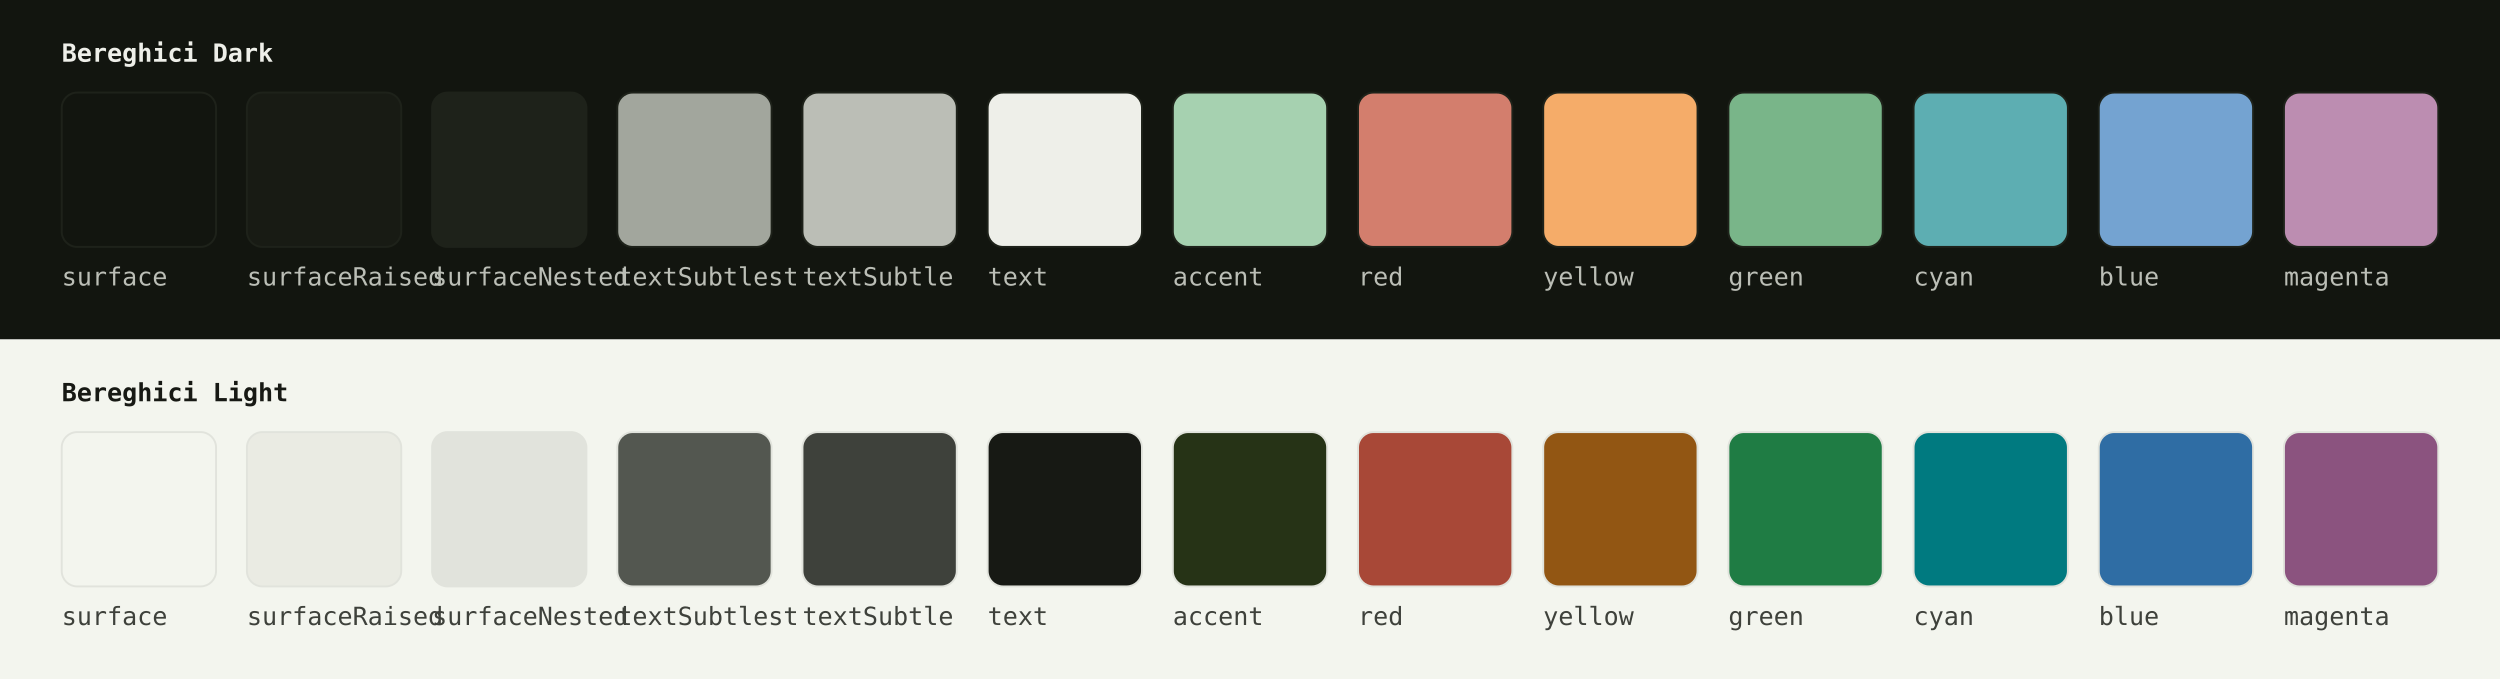
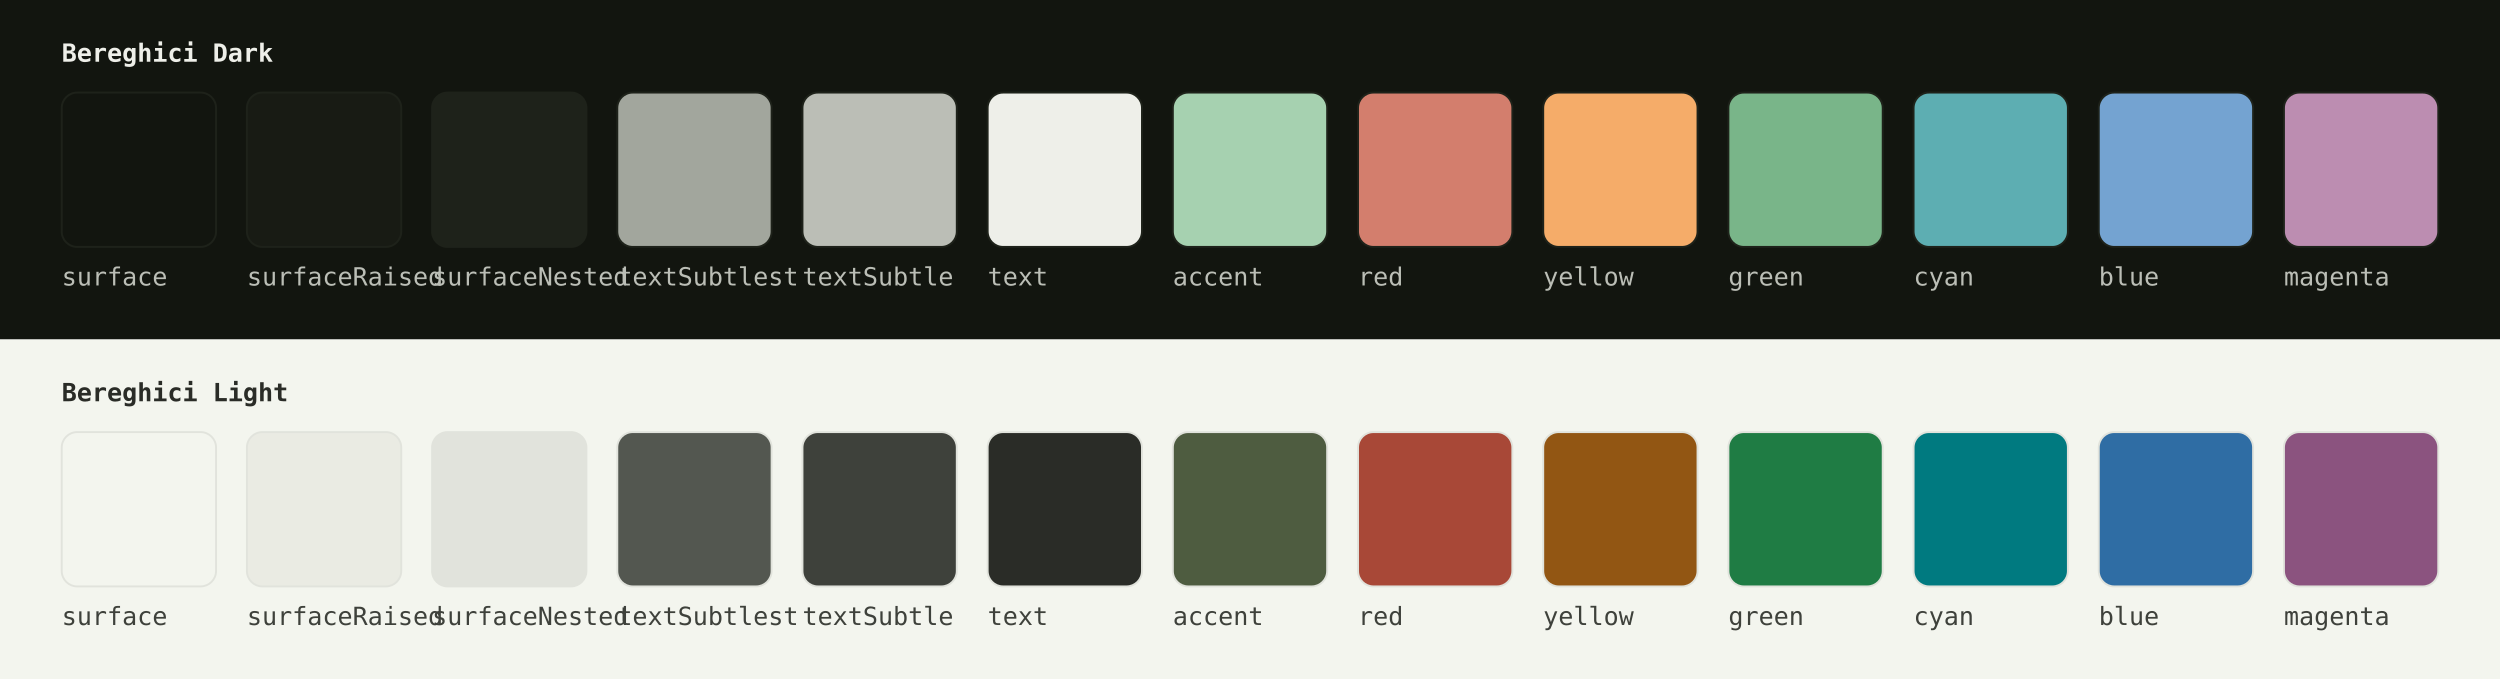
<svg xmlns="http://www.w3.org/2000/svg" width="1296" height="352" viewBox="0 0 1296 352" font-family="ui-monospace, SFMono-Regular, Menlo, monospace" font-size="13">
  <g>
    <rect y="0" width="1296" height="176" fill="#12150f" />
    <text x="32" y="32" fill="#eeefe9" font-weight="600">Bereghici Dark</text>
    <rect x="32" y="48" width="80" height="80" rx="8" fill="#12150f" stroke="#1e221a" />
    <text x="32" y="148" fill="#bbbeb6">surface</text>
    <rect x="128" y="48" width="80" height="80" rx="8" fill="#181b14" stroke="#1e221a" />
    <text x="128" y="148" fill="#bbbeb6">surfaceRaised</text>
    <rect x="224" y="48" width="80" height="80" rx="8" fill="#1e221a" stroke="#1e221a" />
    <text x="224" y="148" fill="#bbbeb6">surfaceNested</text>
    <rect x="320" y="48" width="80" height="80" rx="8" fill="#a2a69d" stroke="#1e221a" />
    <text x="320" y="148" fill="#bbbeb6">textSubtlest</text>
    <rect x="416" y="48" width="80" height="80" rx="8" fill="#bbbeb6" stroke="#1e221a" />
    <text x="416" y="148" fill="#bbbeb6">textSubtle</text>
    <rect x="512" y="48" width="80" height="80" rx="8" fill="#eeefe9" stroke="#1e221a" />
    <text x="512" y="148" fill="#bbbeb6">text</text>
    <rect x="608" y="48" width="80" height="80" rx="8" fill="#a6d1b0" stroke="#1e221a" />
    <text x="608" y="148" fill="#bbbeb6">accent</text>
    <rect x="704" y="48" width="80" height="80" rx="8" fill="#d37e6d" stroke="#1e221a" />
    <text x="704" y="148" fill="#bbbeb6">red</text>
    <rect x="800" y="48" width="80" height="80" rx="8" fill="#f5ac69" stroke="#1e221a" />
    <text x="800" y="148" fill="#bbbeb6">yellow</text>
    <rect x="896" y="48" width="80" height="80" rx="8" fill="#79b589" stroke="#1e221a" />
    <text x="896" y="148" fill="#bbbeb6">green</text>
    <rect x="992" y="48" width="80" height="80" rx="8" fill="#5daeb2" stroke="#1e221a" />
    <text x="992" y="148" fill="#bbbeb6">cyan</text>
    <rect x="1088" y="48" width="80" height="80" rx="8" fill="#74a3d1" stroke="#1e221a" />
    <text x="1088" y="148" fill="#bbbeb6">blue</text>
    <rect x="1184" y="48" width="80" height="80" rx="8" fill="#bc8db1" stroke="#1e221a" />
    <text x="1184" y="148" fill="#bbbeb6">magenta</text>
  </g>
  <g>
    <rect y="176" width="1296" height="176" fill="#f3f5ee" />
-     <text x="32" y="208" fill="#171914" font-weight="600">Bereghici Light</text>
+     <text x="32" y="208" fill="#2a2c27" font-weight="600">Bereghici Light</text>
    <rect x="32" y="224" width="80" height="80" rx="8" fill="#f3f5ee" stroke="#e1e3dc" />
    <text x="32" y="324" fill="#3e413b">surface</text>
    <rect x="128" y="224" width="80" height="80" rx="8" fill="#eaebe3" stroke="#e1e3dc" />
    <text x="128" y="324" fill="#3e413b">surfaceRaised</text>
    <rect x="224" y="224" width="80" height="80" rx="8" fill="#e1e3dc" stroke="#e1e3dc" />
    <text x="224" y="324" fill="#3e413b">surfaceNested</text>
    <rect x="320" y="224" width="80" height="80" rx="8" fill="#535750" stroke="#e1e3dc" />
    <text x="320" y="324" fill="#3e413b">textSubtlest</text>
    <rect x="416" y="224" width="80" height="80" rx="8" fill="#3e413b" stroke="#e1e3dc" />
    <text x="416" y="324" fill="#3e413b">textSubtle</text>
-     <rect x="512" y="224" width="80" height="80" rx="8" fill="#171914" stroke="#e1e3dc" />
+     <rect x="512" y="224" width="80" height="80" rx="8" fill="#2a2c27" stroke="#e1e3dc" />
    <text x="512" y="324" fill="#3e413b">text</text>
-     <rect x="608" y="224" width="80" height="80" rx="8" fill="#263316" stroke="#e1e3dc" />
+     <rect x="608" y="224" width="80" height="80" rx="8" fill="#4e5c40" stroke="#e1e3dc" />
    <text x="608" y="324" fill="#3e413b">accent</text>
    <rect x="704" y="224" width="80" height="80" rx="8" fill="#a84837" stroke="#e1e3dc" />
    <text x="704" y="324" fill="#3e413b">red</text>
    <rect x="800" y="224" width="80" height="80" rx="8" fill="#925613" stroke="#e1e3dc" />
    <text x="800" y="324" fill="#3e413b">yellow</text>
    <rect x="896" y="224" width="80" height="80" rx="8" fill="#1f7c44" stroke="#e1e3dc" />
    <text x="896" y="324" fill="#3e413b">green</text>
    <rect x="992" y="224" width="80" height="80" rx="8" fill="#007a80" stroke="#e1e3dc" />
    <text x="992" y="324" fill="#3e413b">cyan</text>
    <rect x="1088" y="224" width="80" height="80" rx="8" fill="#2f6da4" stroke="#e1e3dc" />
    <text x="1088" y="324" fill="#3e413b">blue</text>
    <rect x="1184" y="224" width="80" height="80" rx="8" fill="#8b537f" stroke="#e1e3dc" />
    <text x="1184" y="324" fill="#3e413b">magenta</text>
  </g>
</svg>
